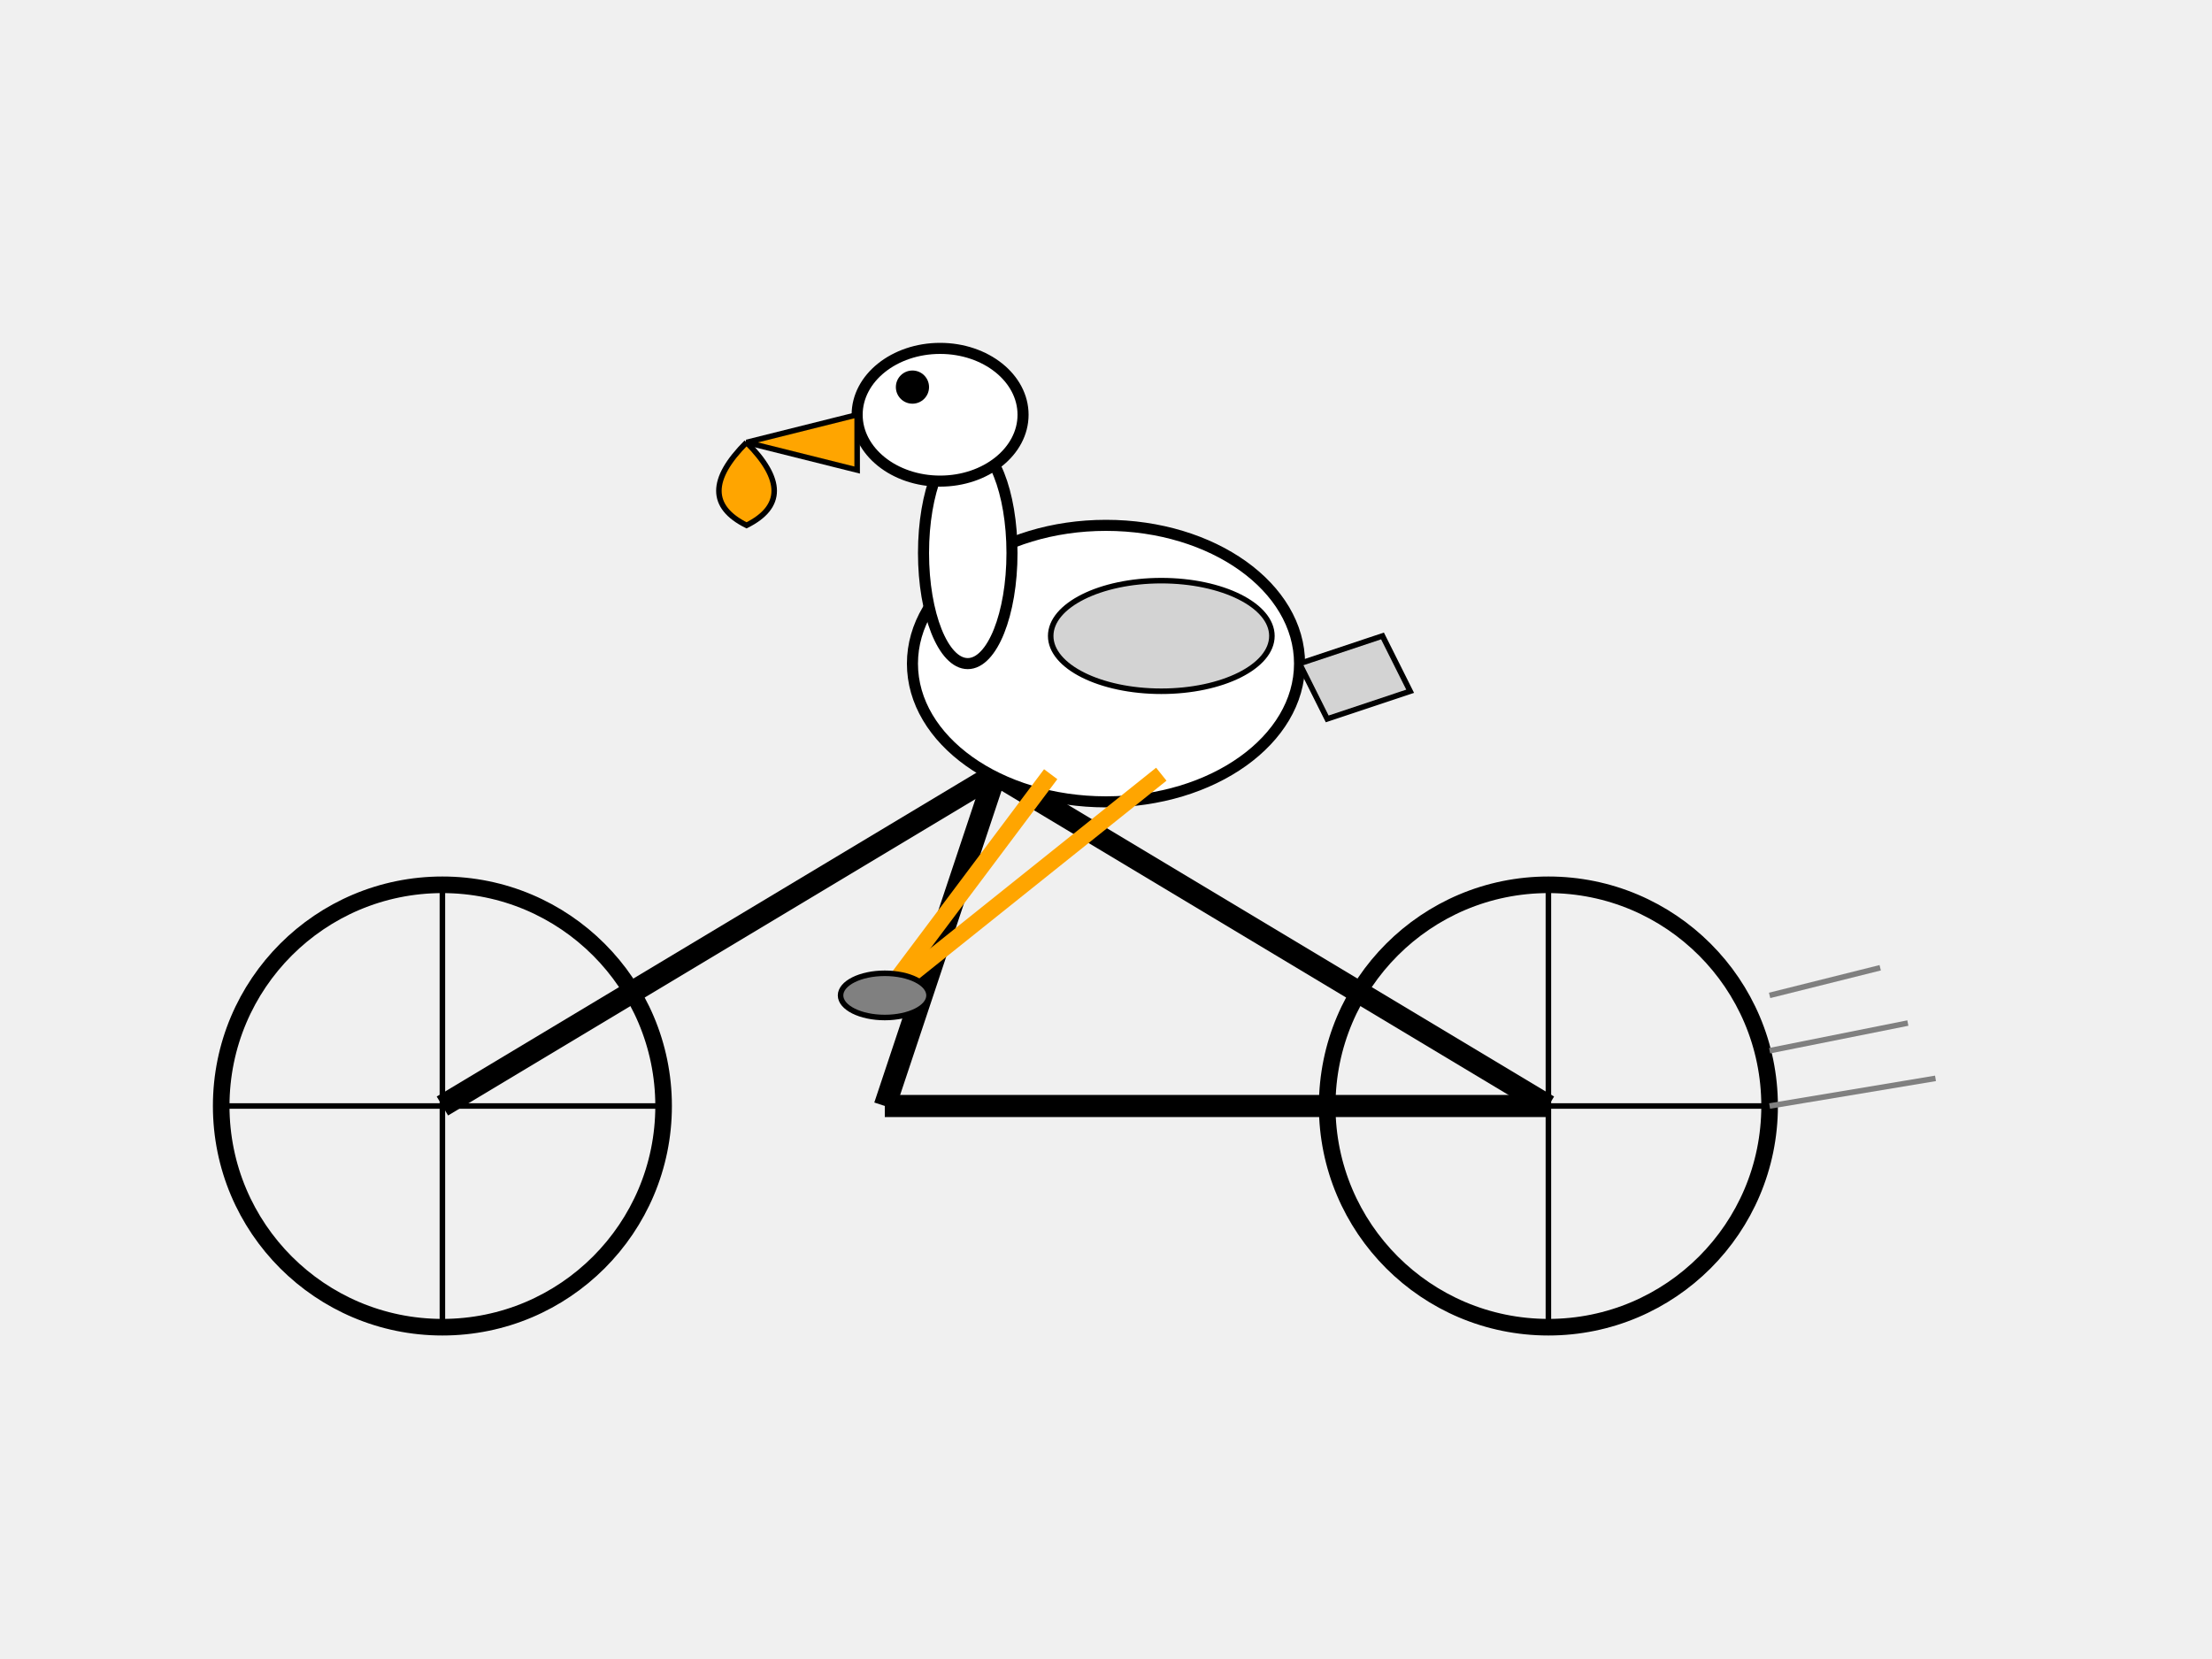
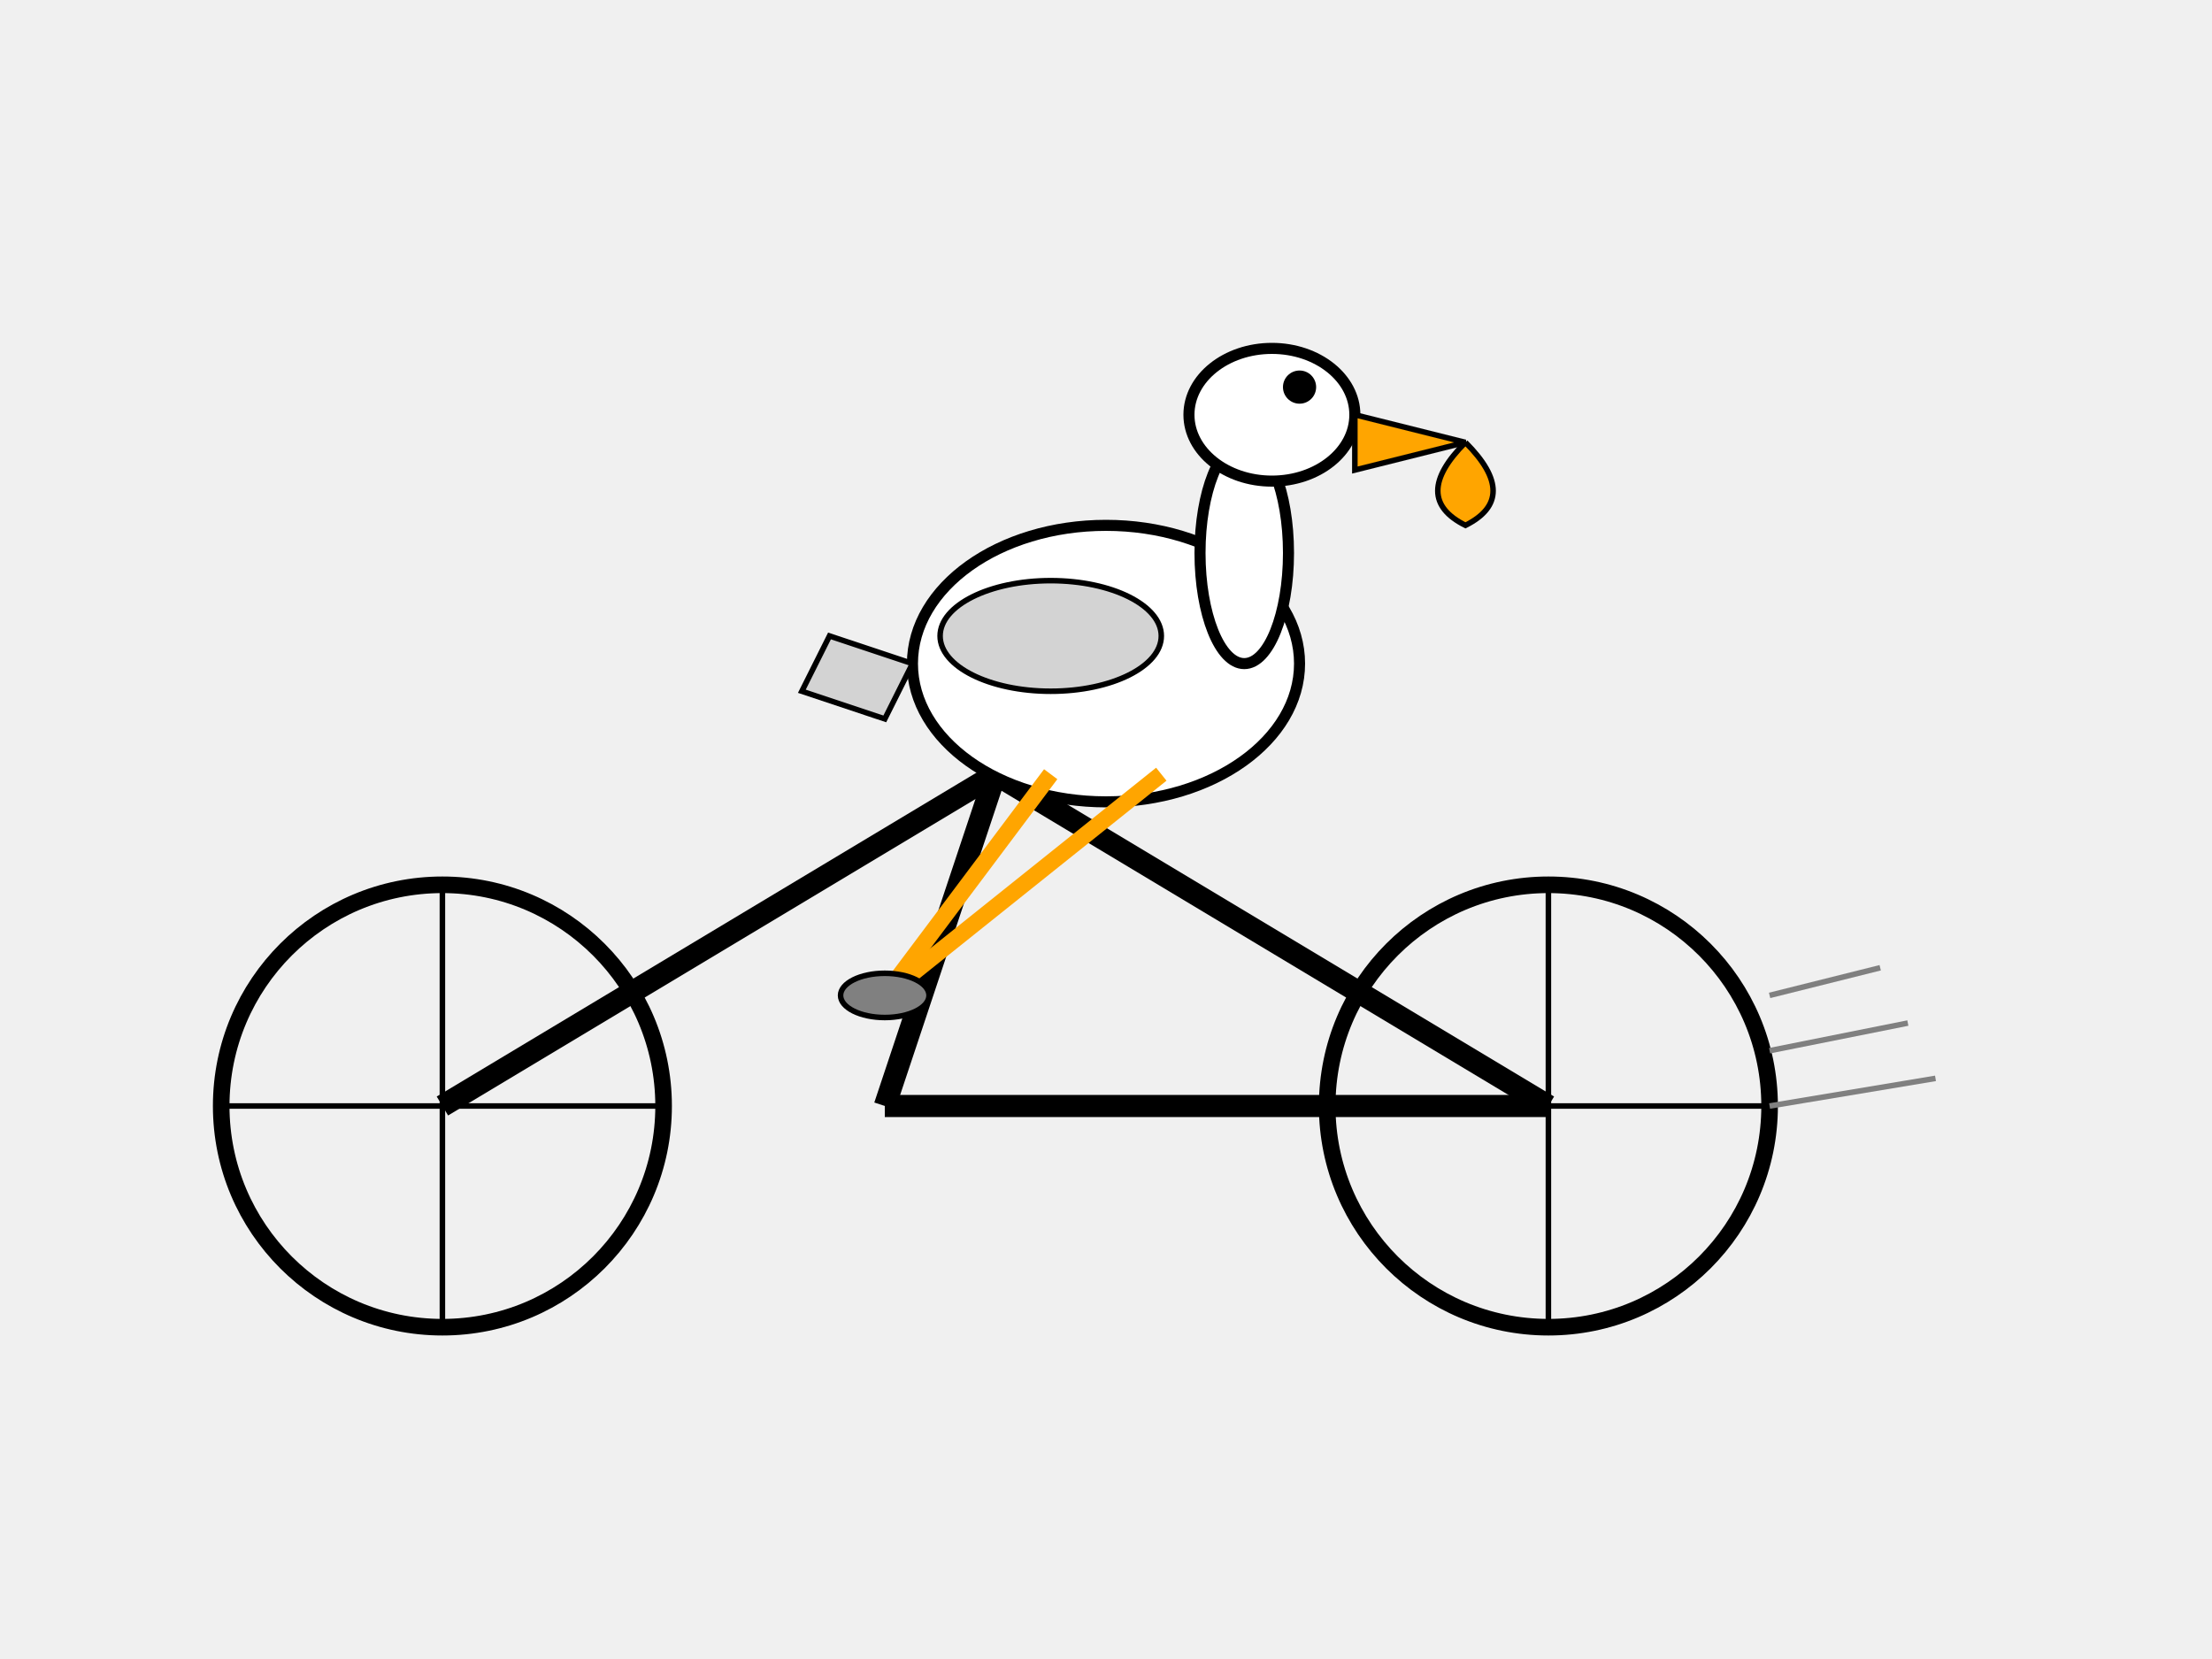
<svg xmlns="http://www.w3.org/2000/svg" width="400" height="300">
  <circle cx="80" cy="200" r="40" fill="none" stroke="black" stroke-width="3" />
  <circle cx="280" cy="200" r="40" fill="none" stroke="black" stroke-width="3" />
  <line x1="80" y1="160" x2="80" y2="240" stroke="black" stroke-width="1" />
  <line x1="40" y1="200" x2="120" y2="200" stroke="black" stroke-width="1" />
  <line x1="280" y1="160" x2="280" y2="240" stroke="black" stroke-width="1" />
  <line x1="240" y1="200" x2="320" y2="200" stroke="black" stroke-width="1" />
  <line x1="80" y1="200" x2="180" y2="140" stroke="black" stroke-width="4" />
  <line x1="180" y1="140" x2="280" y2="200" stroke="black" stroke-width="4" />
  <line x1="180" y1="140" x2="160" y2="200" stroke="black" stroke-width="4" />
  <line x1="160" y1="200" x2="280" y2="200" stroke="black" stroke-width="4" />
  <ellipse cx="200" cy="140" rx="20" ry="5" fill="brown" />
  <line x1="180" y1="140" x2="180" y2="120" stroke="black" stroke-width="3" />
  <line x1="165" y1="120" x2="195" y2="120" stroke="black" stroke-width="3" />
  <ellipse cx="200" cy="120" rx="35" ry="25" fill="white" stroke="black" stroke-width="2" />
-   <ellipse cx="175" cy="100" rx="8" ry="20" fill="white" stroke="black" stroke-width="2" />
-   <ellipse cx="170" cy="75" rx="15" ry="12" fill="white" stroke="black" stroke-width="2" />
-   <polygon points="155,75 135,80 155,85" fill="orange" stroke="black" stroke-width="1" />
-   <path d="M 135 80 Q 125 90 135 95 Q 145 90 135 80" fill="orange" stroke="black" stroke-width="1" />
-   <circle cx="165" cy="70" r="3" fill="black" />
-   <ellipse cx="210" cy="115" rx="20" ry="10" fill="lightgray" stroke="black" stroke-width="1" />
-   <polygon points="235,120 250,115 255,125 240,130" fill="lightgray" stroke="black" stroke-width="1" />
+   <ellipse cx="225" cy="100" rx="8" ry="20" fill="white" stroke="black" stroke-width="2" />
+   <ellipse cx="230" cy="75" rx="15" ry="12" fill="white" stroke="black" stroke-width="2" />
+   <polygon points="245,75 265,80 245,85" fill="orange" stroke="black" stroke-width="1" />
+   <path d="M 265 80 Q 275 90 265 95 Q 255 90 265 80" fill="orange" stroke="black" stroke-width="1" />
+   <circle cx="235" cy="70" r="3" fill="black" />
+   <ellipse cx="190" cy="115" rx="20" ry="10" fill="lightgray" stroke="black" stroke-width="1" />
+   <polygon points="165,120 150,115 145,125 160,130" fill="lightgray" stroke="black" stroke-width="1" />
  <line x1="190" y1="140" x2="160" y2="180" stroke="orange" stroke-width="3" />
  <line x1="210" y1="140" x2="160" y2="180" stroke="orange" stroke-width="3" />
  <ellipse cx="160" cy="180" rx="8" ry="4" fill="gray" stroke="black" stroke-width="1" />
  <line x1="320" y1="180" x2="340" y2="175" stroke="gray" stroke-width="1" />
  <line x1="320" y1="190" x2="345" y2="185" stroke="gray" stroke-width="1" />
  <line x1="320" y1="200" x2="350" y2="195" stroke="gray" stroke-width="1" />
</svg>
